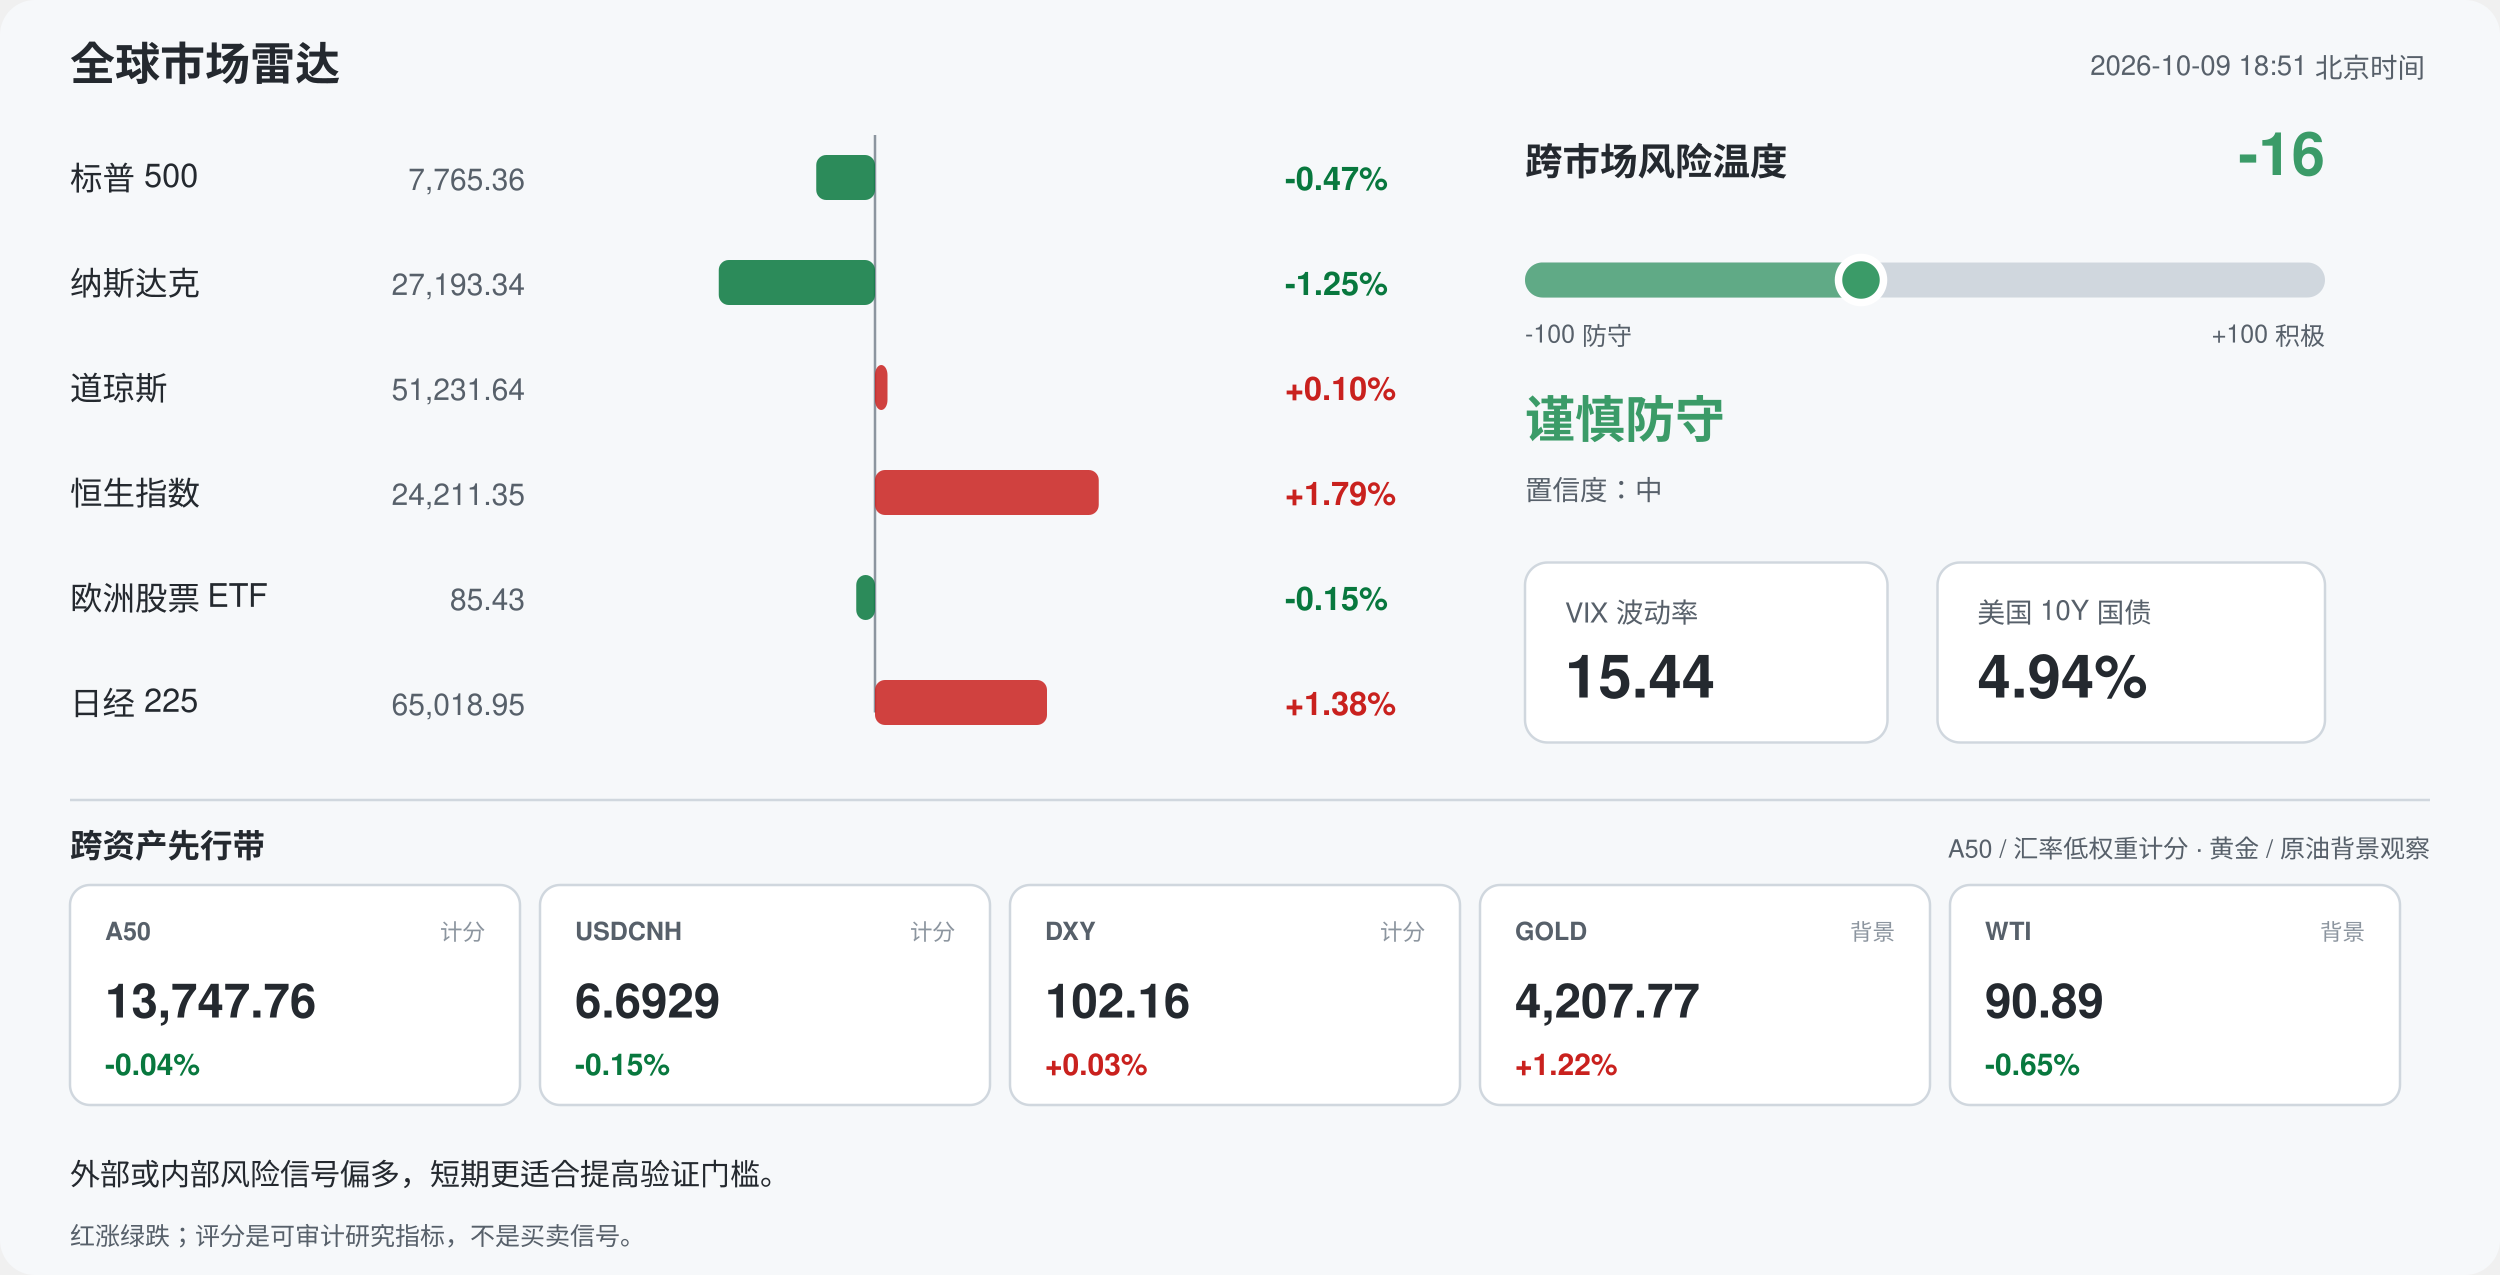
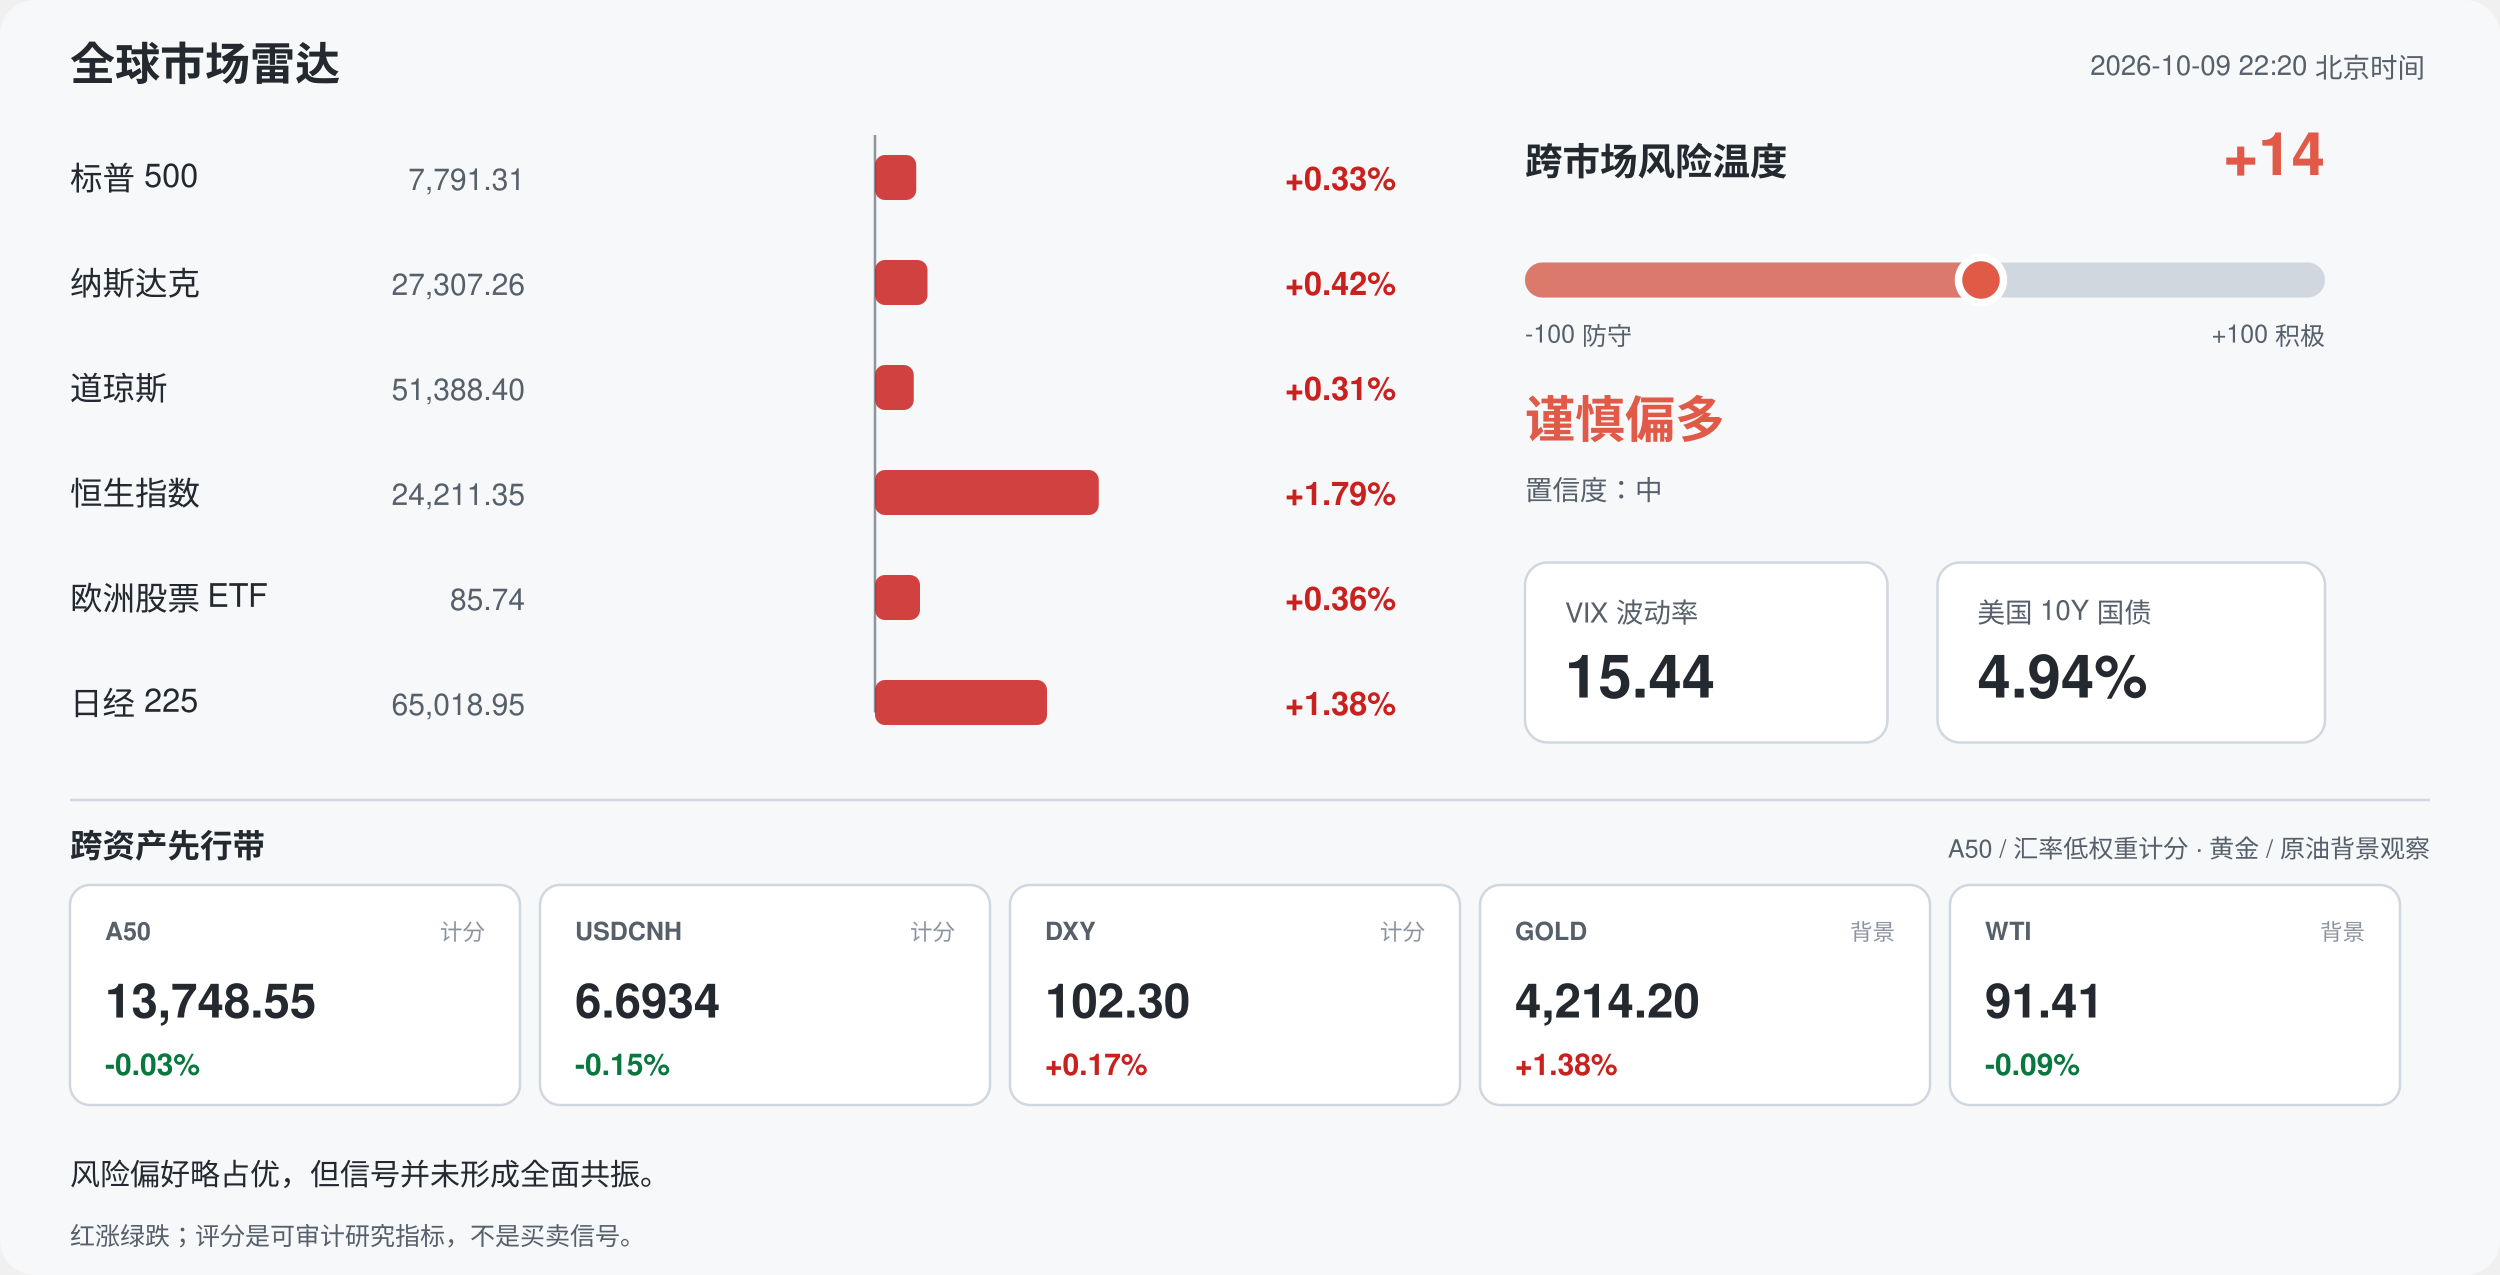
<svg xmlns="http://www.w3.org/2000/svg" width="1000" height="510" viewBox="0 0 1000 510" font-family="-apple-system,Segoe UI,Helvetica,Arial,sans-serif">
  <rect width="1000" height="510" rx="14" fill="#f6f8fa" />
  <text x="28" y="32" font-size="18" font-weight="700" fill="#24292f">全球市场雷达</text>
-   <text x="970" y="30" font-size="11" fill="#57606a" text-anchor="end">2026-10-09 18:51 北京时间</text>
+   <text x="970" y="30" font-size="11" fill="#57606a" text-anchor="end">2026-10-09 22:20 北京时间</text>
  <line x1="350" y1="54" x2="350" y2="285" stroke="#8c959f" stroke-width="1" />
  <text x="28" y="76" font-size="13" fill="#24292f">标普 500</text>
-   <text x="210" y="76" font-size="12" fill="#57606a" text-anchor="end">7,765.36</text>
-   <rect x="326.5" y="62" width="23.5" height="18" rx="4" fill="#08783e" opacity="0.85" />
-   <text x="514" y="76" font-size="13" font-weight="600" fill="#08783e">-0.47%</text>
+   <text x="210" y="76" font-size="12" fill="#57606a" text-anchor="end">7,791.31</text>
+   <rect x="350.0" y="62" width="16.5" height="18" rx="4" fill="#c9211e" opacity="0.85" />
+   <text x="514" y="76" font-size="13" font-weight="600" fill="#c9211e">+0.33%</text>
  <text x="28" y="118" font-size="13" fill="#24292f">纳斯达克</text>
-   <text x="210" y="118" font-size="12" fill="#57606a" text-anchor="end">27,193.34</text>
-   <rect x="287.5" y="104" width="62.5" height="18" rx="4" fill="#08783e" opacity="0.85" />
-   <text x="514" y="118" font-size="13" font-weight="600" fill="#08783e">-1.25%</text>
+   <text x="210" y="118" font-size="12" fill="#57606a" text-anchor="end">27,307.26</text>
+   <rect x="350.0" y="104" width="21.0" height="18" rx="4" fill="#c9211e" opacity="0.85" />
+   <text x="514" y="118" font-size="13" font-weight="600" fill="#c9211e">+0.42%</text>
  <text x="28" y="160" font-size="13" fill="#24292f">道琼斯</text>
-   <text x="210" y="160" font-size="12" fill="#57606a" text-anchor="end">51,231.64</text>
-   <rect x="350.0" y="146" width="5.0" height="18" rx="4" fill="#c9211e" opacity="0.85" />
-   <text x="514" y="160" font-size="13" font-weight="600" fill="#c9211e">+0.10%</text>
+   <text x="210" y="160" font-size="12" fill="#57606a" text-anchor="end">51,388.40</text>
+   <rect x="350.0" y="146" width="15.5" height="18" rx="4" fill="#c9211e" opacity="0.85" />
+   <text x="514" y="160" font-size="13" font-weight="600" fill="#c9211e">+0.31%</text>
  <text x="28" y="202" font-size="13" fill="#24292f">恒生指数</text>
  <text x="210" y="202" font-size="12" fill="#57606a" text-anchor="end">24,211.35</text>
  <rect x="350.0" y="188" width="89.5" height="18" rx="4" fill="#c9211e" opacity="0.85" />
  <text x="514" y="202" font-size="13" font-weight="600" fill="#c9211e">+1.79%</text>
  <text x="28" y="244" font-size="13" fill="#24292f">欧洲股票 ETF</text>
-   <text x="210" y="244" font-size="12" fill="#57606a" text-anchor="end">85.43</text>
-   <rect x="342.5" y="230" width="7.5" height="18" rx="4" fill="#08783e" opacity="0.85" />
-   <text x="514" y="244" font-size="13" font-weight="600" fill="#08783e">-0.15%</text>
+   <text x="210" y="244" font-size="12" fill="#57606a" text-anchor="end">85.74</text>
+   <rect x="350.0" y="230" width="18.0" height="18" rx="4" fill="#c9211e" opacity="0.85" />
+   <text x="514" y="244" font-size="13" font-weight="600" fill="#c9211e">+0.36%</text>
  <text x="28" y="286" font-size="13" fill="#24292f">日经 225</text>
  <text x="210" y="286" font-size="12" fill="#57606a" text-anchor="end">65,018.95</text>
  <rect x="350.0" y="272" width="68.8" height="18" rx="4" fill="#c9211e" opacity="0.85" />
  <text x="514" y="286" font-size="13" font-weight="600" fill="#c9211e">+1.38%</text>
  <text x="610" y="70" font-size="15" font-weight="700" fill="#24292f">跨市场风险温度</text>
-   <text x="930" y="70" font-size="24" font-weight="700" fill="#3b9b68" text-anchor="end">-16</text>
+   <text x="930" y="70" font-size="24" font-weight="700" fill="#e05a47" text-anchor="end">+14</text>
  <rect x="610" y="105" width="320" height="14" rx="7" fill="#d0d7de" />
-   <rect x="610" y="105" width="134.4" height="14" rx="7" fill="#3b9b68" opacity="0.75" />
-   <circle cx="744.4" cy="112" r="9" fill="#3b9b68" stroke="#ffffff" stroke-width="3" />
+   <rect x="610" y="105" width="182.4" height="14" rx="7" fill="#e05a47" opacity="0.75" />
+   <circle cx="792.4" cy="112" r="9" fill="#e05a47" stroke="#ffffff" stroke-width="3" />
  <text x="610" y="137" font-size="10" fill="#57606a">-100 防守</text>
  <text x="930" y="137" font-size="10" fill="#57606a" text-anchor="end">+100 积极</text>
-   <text x="610" y="175" font-size="20" font-weight="700" fill="#3b9b68">谨慎防守</text>
+   <text x="610" y="175" font-size="20" font-weight="700" fill="#e05a47">谨慎偏多</text>
  <text x="610" y="200" font-size="11" fill="#57606a">置信度：中</text>
  <rect x="610" y="225" width="145" height="72" rx="9" fill="#ffffff" stroke="#d0d7de" />
  <text x="626" y="249" font-size="11" fill="#57606a">VIX 波动率</text>
  <text x="626" y="279" font-size="24" font-weight="700" fill="#24292f">15.44</text>
  <rect x="775" y="225" width="155" height="72" rx="9" fill="#ffffff" stroke="#d0d7de" />
  <text x="791" y="249" font-size="11" fill="#57606a">美国 10Y 国债</text>
  <text x="791" y="279" font-size="24" font-weight="700" fill="#24292f">4.94%</text>
  <line x1="28" y1="320" x2="972" y2="320" stroke="#d0d7de" />
  <text x="28" y="343" font-size="13" font-weight="700" fill="#24292f">跨资产先行带</text>
  <text x="972" y="343" font-size="10" fill="#57606a" text-anchor="end">A50 / 汇率低权重计分 · 黄金 / 原油背景观察</text>
  <rect x="28" y="354" width="180" height="88" rx="8" fill="#ffffff" stroke="#d0d7de" />
  <text x="42" y="376" font-size="10" font-weight="700" fill="#57606a">A50</text>
  <text x="194" y="376" font-size="9" fill="#8c959f" text-anchor="end">计分</text>
-   <text x="42" y="407" font-size="19" font-weight="700" fill="#24292f">13,747.76</text>
-   <text x="42" y="430" font-size="12" font-weight="700" fill="#08783e">-0.04%</text>
+   <text x="42" y="407" font-size="19" font-weight="700" fill="#24292f">13,748.55</text>
+   <text x="42" y="430" font-size="12" font-weight="700" fill="#08783e">-0.03%</text>
  <rect x="216" y="354" width="180" height="88" rx="8" fill="#ffffff" stroke="#d0d7de" />
  <text x="230" y="376" font-size="10" font-weight="700" fill="#57606a">USDCNH</text>
  <text x="382" y="376" font-size="9" fill="#8c959f" text-anchor="end">计分</text>
-   <text x="230" y="407" font-size="19" font-weight="700" fill="#24292f">6.6929</text>
+   <text x="230" y="407" font-size="19" font-weight="700" fill="#24292f">6.6934</text>
  <text x="230" y="430" font-size="12" font-weight="700" fill="#08783e">-0.15%</text>
  <rect x="404" y="354" width="180" height="88" rx="8" fill="#ffffff" stroke="#d0d7de" />
  <text x="418" y="376" font-size="10" font-weight="700" fill="#57606a">DXY</text>
  <text x="570" y="376" font-size="9" fill="#8c959f" text-anchor="end">计分</text>
-   <text x="418" y="407" font-size="19" font-weight="700" fill="#24292f">102.16</text>
-   <text x="418" y="430" font-size="12" font-weight="700" fill="#c9211e">+0.03%</text>
+   <text x="418" y="407" font-size="19" font-weight="700" fill="#24292f">102.30</text>
+   <text x="418" y="430" font-size="12" font-weight="700" fill="#c9211e">+0.17%</text>
  <rect x="592" y="354" width="180" height="88" rx="8" fill="#ffffff" stroke="#d0d7de" />
  <text x="606" y="376" font-size="10" font-weight="700" fill="#57606a">GOLD</text>
  <text x="758" y="376" font-size="9" fill="#8c959f" text-anchor="end">背景</text>
-   <text x="606" y="407" font-size="19" font-weight="700" fill="#24292f">4,207.77</text>
-   <text x="606" y="430" font-size="12" font-weight="700" fill="#c9211e">+1.22%</text>
+   <text x="606" y="407" font-size="19" font-weight="700" fill="#24292f">4,214.20</text>
+   <text x="606" y="430" font-size="12" font-weight="700" fill="#c9211e">+1.38%</text>
  <rect x="780" y="354" width="180" height="88" rx="8" fill="#ffffff" stroke="#d0d7de" />
  <text x="794" y="376" font-size="10" font-weight="700" fill="#57606a">WTI</text>
  <text x="946" y="376" font-size="9" fill="#8c959f" text-anchor="end">背景</text>
-   <text x="794" y="407" font-size="19" font-weight="700" fill="#24292f">90.89</text>
-   <text x="794" y="430" font-size="12" font-weight="700" fill="#08783e">-0.65%</text>
-   <text x="28" y="474" font-size="12" fill="#24292f">外部或内部风险信号偏多，短期更适合提高验证门槛。</text>
+   <text x="794" y="407" font-size="19" font-weight="700" fill="#24292f">91.41</text>
+   <text x="794" y="430" font-size="12" font-weight="700" fill="#08783e">-0.09%</text>
+   <text x="28" y="474" font-size="12" fill="#24292f">风险偏好略占优，但信号并未形成全面共振。</text>
  <text x="28" y="498" font-size="10" fill="#57606a">红涨绿跌；评分是可审计研究指标，不是买卖信号。</text>
</svg>
